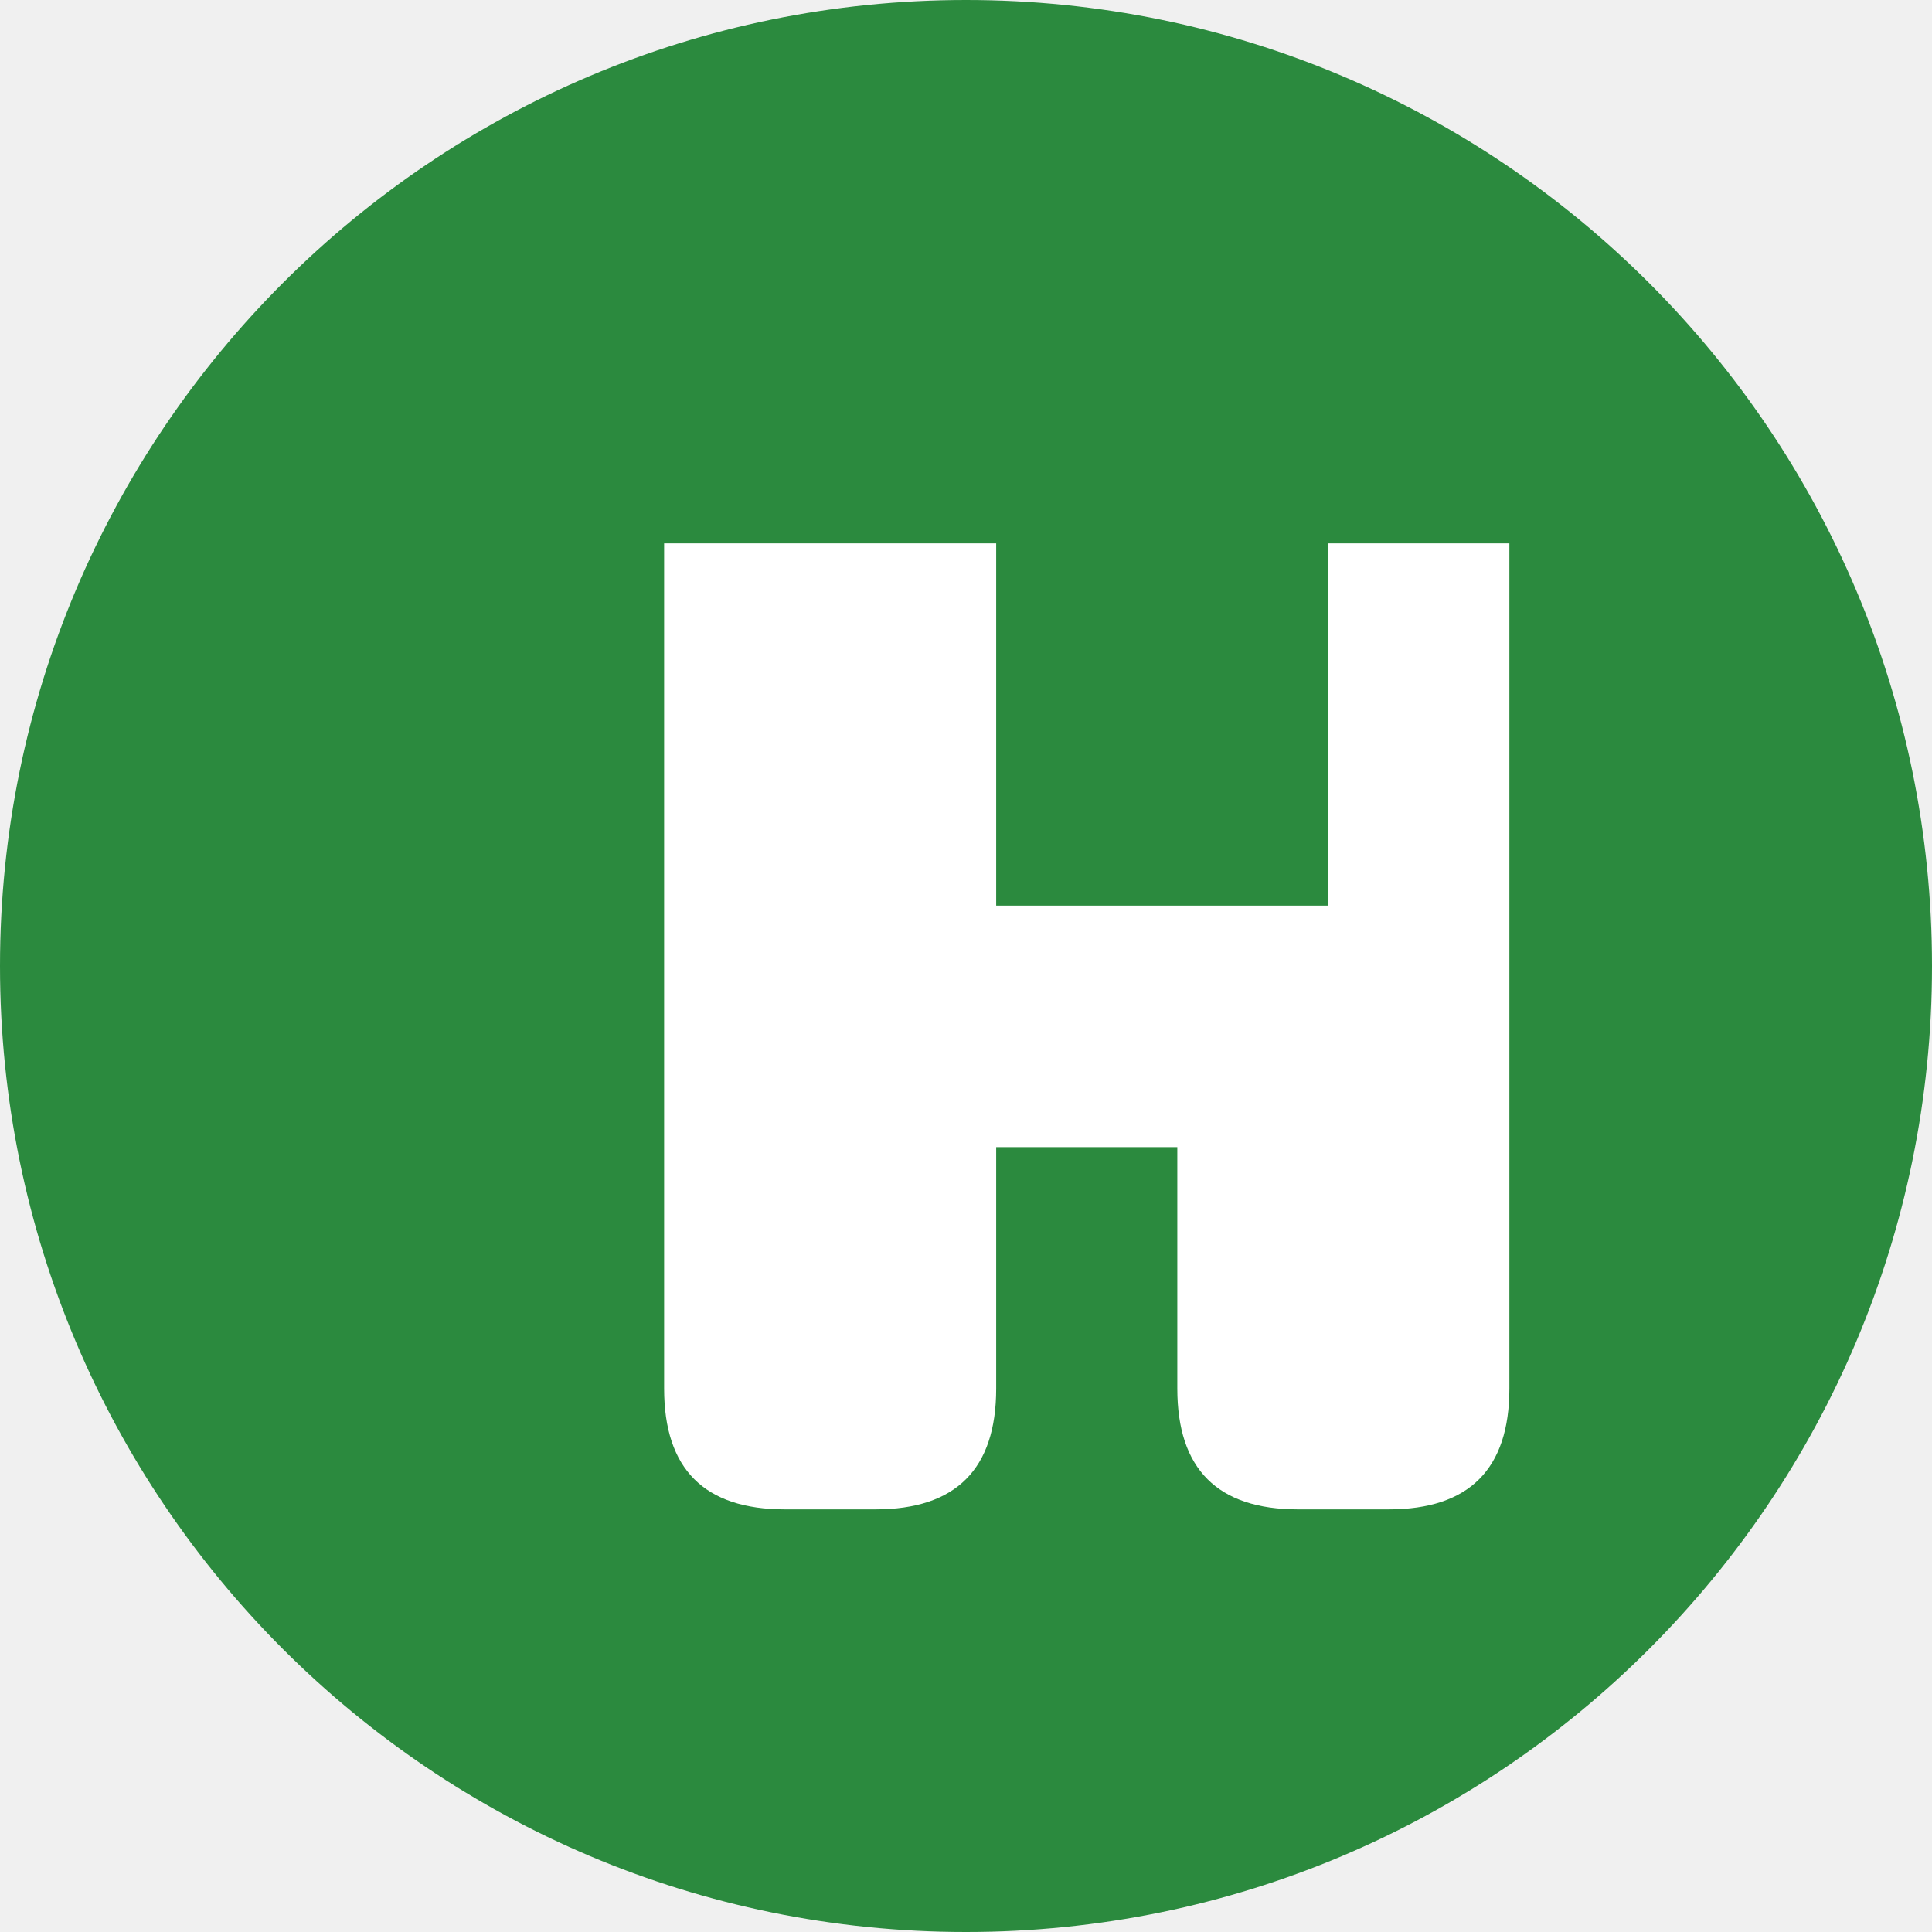
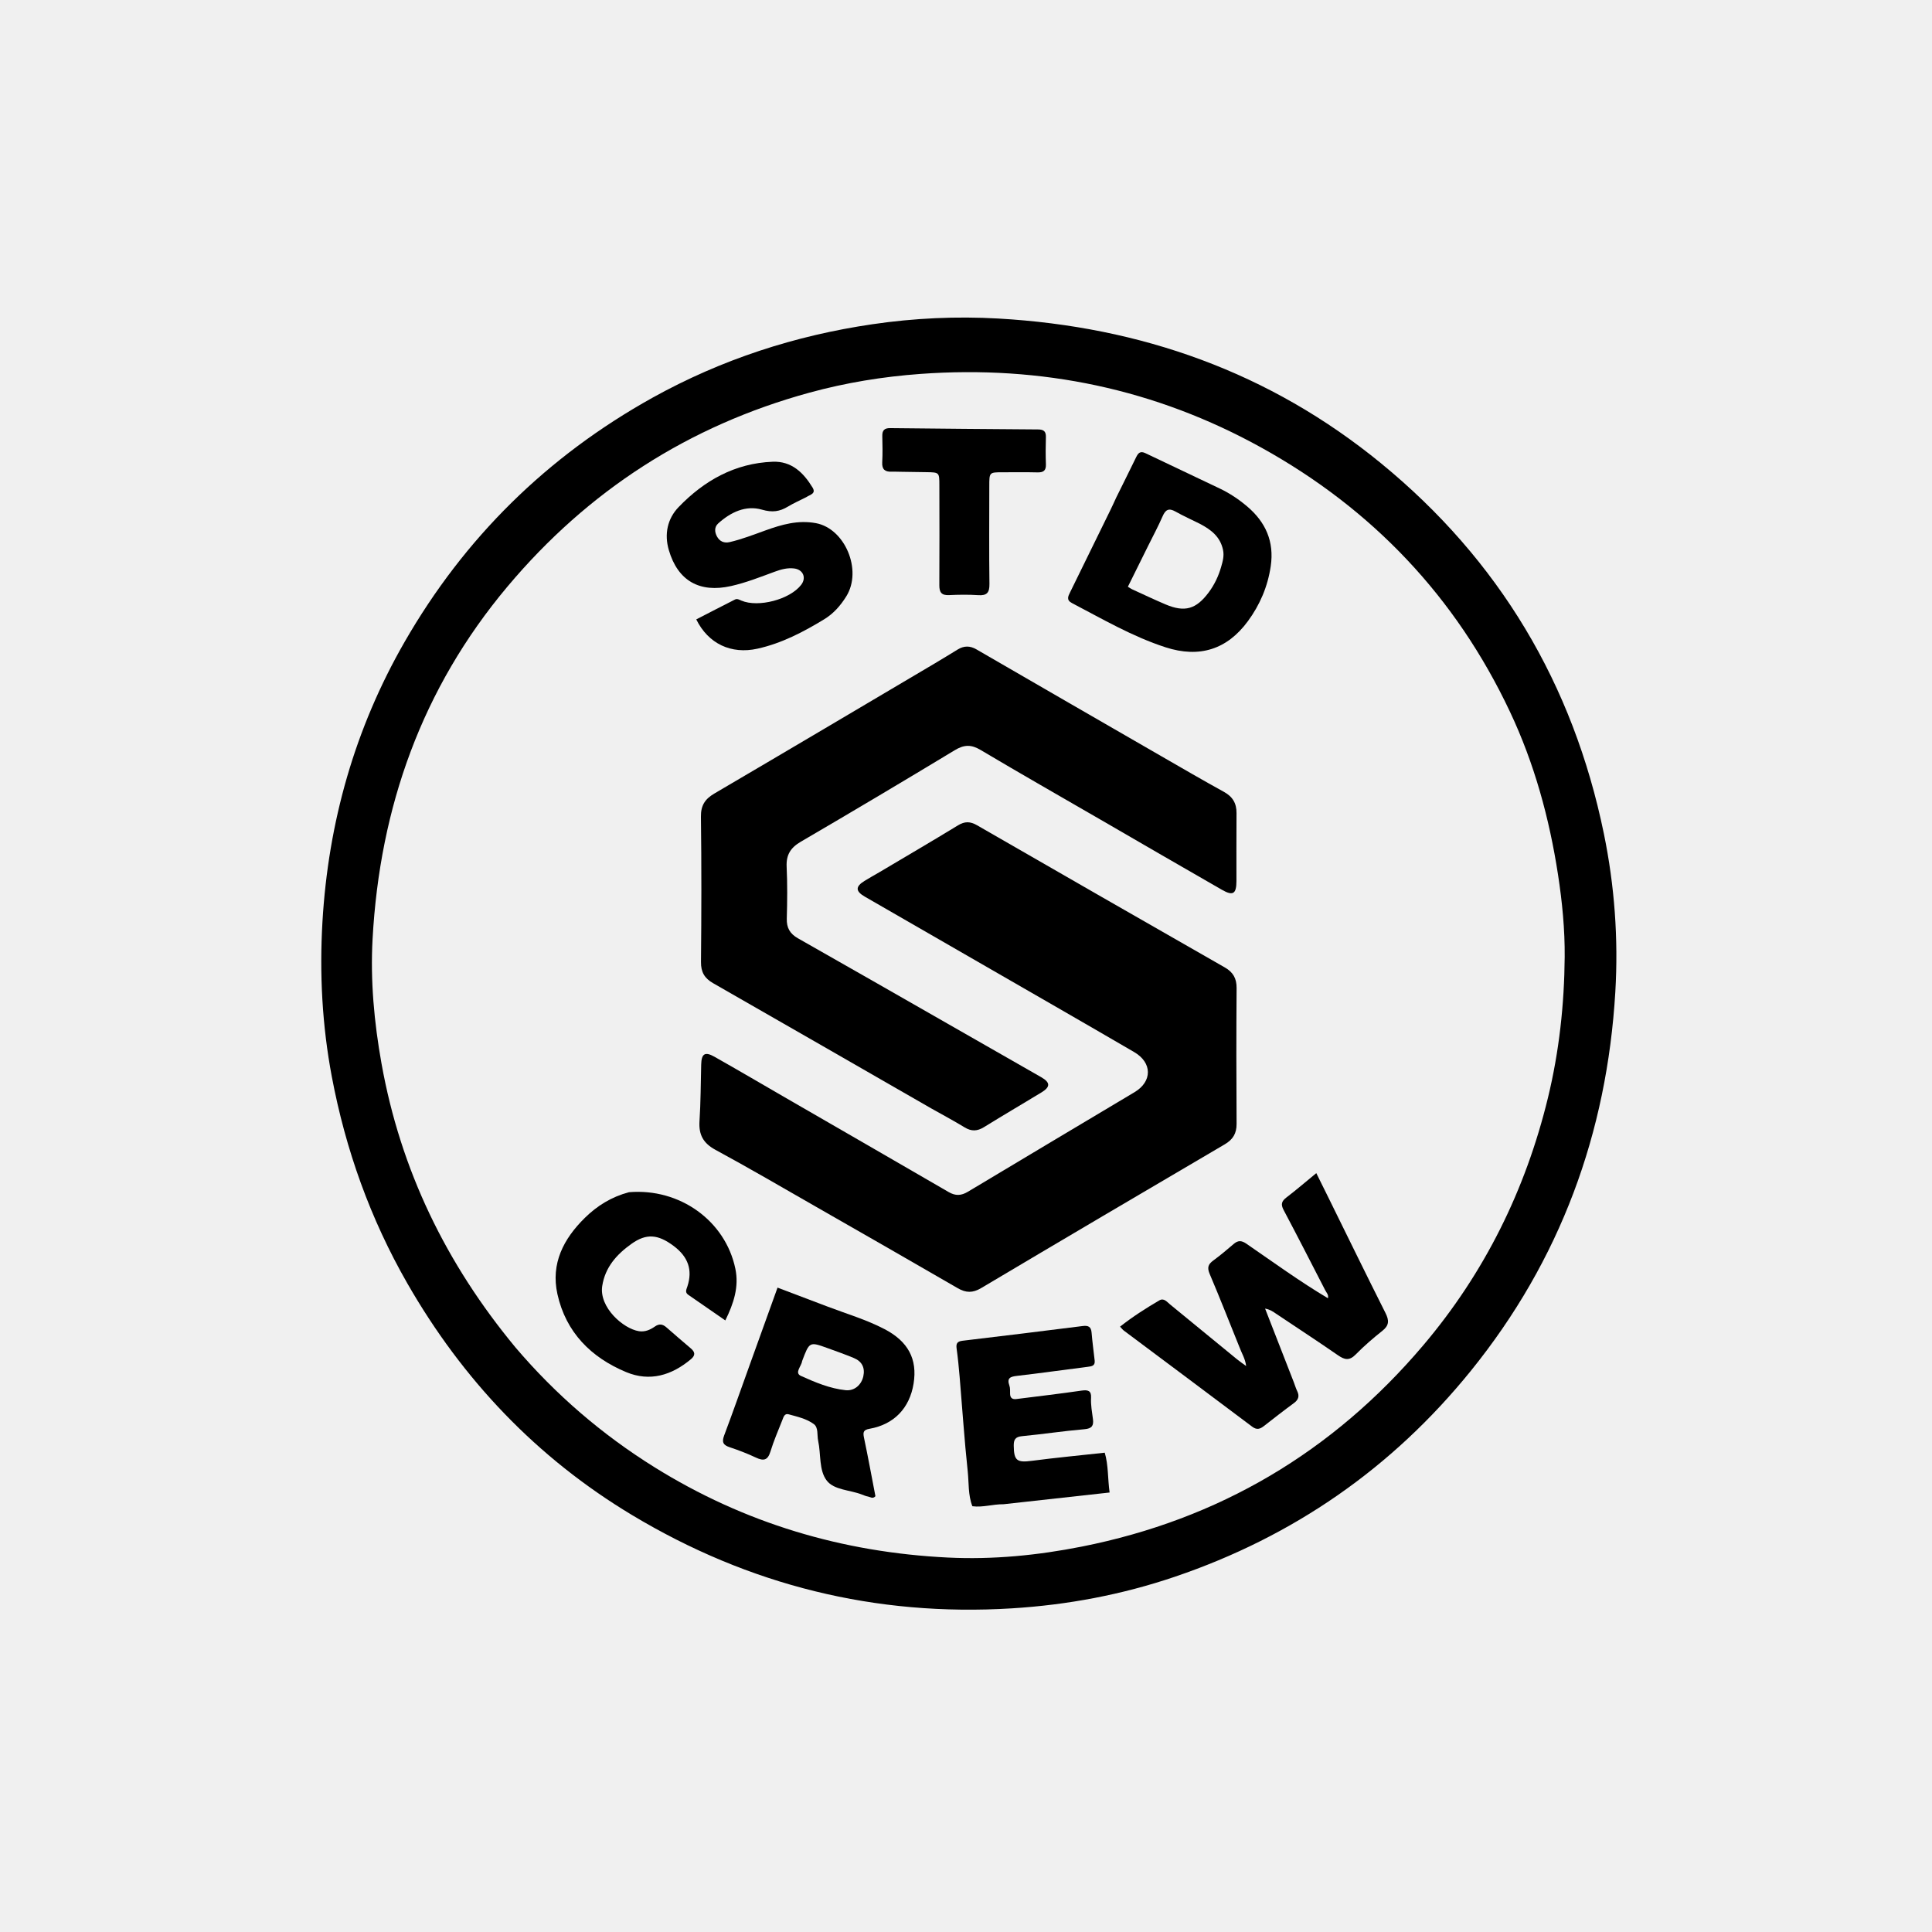
- <svg xmlns="http://www.w3.org/2000/svg" version="1.2" baseProfile="tiny" width="256" height="256" viewBox="0 0 256 256" role="img" aria-labelledby="title desc">
-   <circle cx="128" cy="128" r="128" fill="#2b8a3e" />
-   <path d="         M88 72         L88 184         Q88 200 104 200         L116 200         Q132 200 132 184         L132 152         L156 152         L156 184         Q156 200 172 200         L184 200         Q200 200 200 184         L200 72         L176 72         L176 120         L132 120         L132 72         L112 72         Q88 72 88 72 Z" fill="#ffffff" />
+ <svg xmlns="http://www.w3.org/2000/svg" version="1.1" id="Layer_1" x="0px" y="0px" width="100%" viewBox="0 0 1024 1024" enable-background="new 0 0 1024 1024" xml:space="preserve">
+   <path fill="#000000" opacity="1" stroke="none" d=" M345.878,210.778   C382.542,190.445 421.447,177.859 462.459,171.845   C484.556,168.605 506.898,167.561 529.174,168.832   C604.751,173.143 673.072,197.317 731.974,245.558   C794.599,296.849 833.794,362.573 850.075,441.816   C855.753,469.446 857.818,497.55 856.157,525.679   C851.732,600.57 826.976,667.966 779.617,726.522   C737.911,778.088 685.429,814.433 622.628,835.73   C594.639,845.222 565.841,850.644 536.29,852.462   C464.015,856.908 396.939,840.218 335.019,803.024   C284.524,772.693 245.191,731.269 215.924,680.259   C196.288,646.036 183.175,609.374 175.863,570.631   C170.745,543.514 169.3,516.065 170.904,488.628   C173.989,435.891 188.056,386.106 214.469,340.187   C246.184,285.052 289.919,241.92 345.878,210.778  M273.269,714.232   C294.495,739.168 319.014,760.277 346.804,777.602   C394.447,807.303 446.521,822.793 502.405,825.535   C526.228,826.703 549.892,824.375 573.314,819.736   C646.12,805.315 706.487,769.514 754.333,713.056   C786.812,674.729 808.599,630.694 820.461,581.781   C826.407,557.265 829.111,532.326 829.319,507.231   C829.439,492.675 828.009,478.049 825.776,463.541   C821.168,433.617 813.248,404.684 800.335,377.289   C771.636,316.402 727.379,269.838 668.663,237.31   C612.47,206.18 552.051,193.536 487.928,198.181   C467.951,199.628 448.327,202.834 429.072,208.103   C364.991,225.636 311.65,260.069 268.954,310.913   C223.624,364.893 201.305,427.829 197.476,497.649   C196.263,519.766 198.292,541.8 202.202,563.663   C212.284,620.035 236.397,669.748 273.269,714.232  z" />
+   <path fill="#000000" opacity="1" stroke="none" d=" M466.234,462.207   C480.293,453.851 494.103,445.789 507.747,437.456   C511.358,435.251 514.24,435.323 517.868,437.414   C561.585,462.617 605.361,487.717 649.17,512.76   C653.55,515.265 655.458,518.558 655.422,523.68   C655.252,547.672 655.258,571.665 655.414,595.657   C655.448,600.772 653.471,603.978 649.113,606.536   C606.032,631.824 562.988,657.175 520.05,682.703   C515.567,685.367 511.982,685.292 507.632,682.772   C482.707,668.328 457.701,654.025 432.696,639.719   C414.918,629.548 397.234,619.198 379.227,609.447   C372.709,605.917 370.281,601.395 370.748,594.218   C371.397,584.259 371.4,574.258 371.645,564.273   C371.787,558.496 373.597,557.231 378.652,560.083   C391.413,567.283 404.039,574.723 416.728,582.053   C445.426,598.63 474.149,615.165 502.806,631.813   C506.413,633.909 509.441,633.787 513.009,631.644   C542.418,613.978 571.918,596.465 601.362,578.857   C610.788,573.219 610.789,563.246 601.149,557.628   C573.522,541.529 545.784,525.622 518.083,509.65   C498.175,498.172 478.249,486.727 458.351,475.233   C453.388,472.366 453.348,469.92 458.159,466.933   C460.704,465.353 463.332,463.906 466.234,462.207  z" />
+   <path fill="#000000" opacity="1" stroke="none" d=" M493.585,587.483   C454.849,565.23 416.454,543.122 377.995,521.126   C373.472,518.54 371.484,515.304 371.536,509.894   C371.784,484.233 371.837,458.566 371.507,432.907   C371.429,426.862 373.677,423.49 378.663,420.565   C417.738,397.643 456.705,374.536 495.697,351.472   C499.712,349.098 503.674,346.633 507.662,344.213   C510.94,342.224 514.092,342.19 517.52,344.177   C550.085,363.057 582.691,381.867 615.299,400.671   C626.408,407.077 637.492,413.529 648.723,419.714   C653.348,422.261 655.43,425.774 655.38,430.986   C655.267,442.984 655.367,454.983 655.337,466.981   C655.319,473.795 653.539,474.986 647.656,471.616   C626.124,459.281 604.678,446.797 583.201,434.368   C562.012,422.106 540.737,409.986 519.697,397.472   C514.729,394.517 510.956,394.654 506.061,397.615   C478.986,413.992 451.786,430.164 424.46,446.117   C419.039,449.282 416.648,453.06 416.937,459.351   C417.358,468.498 417.282,477.683 417.015,486.84   C416.871,491.778 418.681,494.912 422.952,497.331   C449.33,512.271 475.624,527.36 501.947,542.398   C518.578,551.899 535.225,561.374 551.833,570.915   C556.815,573.776 556.787,576.118 551.856,579.097   C541.736,585.21 531.553,591.219 521.492,597.428   C517.976,599.598 514.859,599.723 511.28,597.537   C505.597,594.068 499.709,590.936 493.585,587.483  z" />
+   <path fill="#000000" opacity="1" stroke="none" d=" M656.888,713.905   C651.565,700.742 646.542,687.869 641.132,675.161   C639.715,671.833 640.367,670.065 643.07,668.091   C646.831,665.344 650.389,662.31 653.936,659.284   C656.201,657.352 658.048,657.432 660.569,659.164   C674.83,668.962 688.825,679.167 703.831,688.091   C704.298,686.248 703.067,685.159 702.424,683.91   C695.105,669.693 687.837,655.448 680.343,641.323   C678.76,638.338 679.237,636.67 681.821,634.697   C687.049,630.705 692.039,626.401 697.665,621.784   C699.976,626.448 701.887,630.29 703.784,634.138   C713.95,654.756 724.026,675.418 734.353,695.954   C736.31,699.846 736.318,702.486 732.711,705.343   C727.755,709.268 722.938,713.434 718.511,717.939   C715.211,721.297 712.683,720.76 709.189,718.34   C698.373,710.849 687.345,703.664 676.415,696.338   C674.798,695.254 673.25,694.08 670.526,693.583   C675.76,707.002 680.76,719.816 685.754,732.633   C686.358,734.184 686.808,735.806 687.536,737.294   C688.872,740.024 688.177,741.925 685.754,743.702   C680.382,747.642 675.131,751.749 669.879,755.849   C667.836,757.443 666.116,757.999 663.69,756.172   C641.065,739.139 618.351,722.222 595.677,705.255   C595.045,704.782 594.56,704.111 593.648,703.157   C600.38,697.841 607.356,693.397 614.493,689.219   C616.903,687.808 618.516,690.032 620.125,691.345   C631.999,701.033 643.827,710.777 655.687,720.481   C657.077,721.618 658.574,722.624 660.48,724.029   C660.005,720.096 658.136,717.309 656.888,713.905  z" />
+   <path fill="#000000" opacity="1" stroke="none" d=" M591.624,263.724   C595.244,256.37 598.759,249.385 602.171,242.349   C603.266,240.09 604.369,238.879 607.145,240.216   C620.329,246.571 633.614,252.719 646.8,259.072   C651.909,261.533 656.631,264.709 660.96,268.368   C670.798,276.682 675.45,287.029 673.511,300.133   C671.913,310.926 667.755,320.625 661.374,329.286   C650.375,344.217 635.739,348.908 617.741,343.076   C600.245,337.407 584.387,328.122 568.175,319.647   C565.056,318.017 566.122,316.065 567.198,313.875   C574.314,299.389 581.412,284.894 588.505,270.397   C589.529,268.304 590.49,266.181 591.624,263.724  M635.914,277.605   C631.598,275.458 627.19,273.476 622.994,271.116   C619.495,269.148 617.742,270.12 616.214,273.624   C613.891,278.952 611.128,284.088 608.546,289.303   C604.971,296.523 601.391,303.74 597.798,310.991   C598.894,311.654 599.43,312.055 600.024,312.326   C605.919,315.017 611.772,317.808 617.737,320.335   C627.966,324.667 633.993,322.909 640.645,313.979   C643.665,309.924 645.811,305.39 647.19,300.609   C648.031,297.69 648.941,294.717 648.209,291.361   C646.738,284.614 642.197,280.896 635.914,277.605  z" />
+   <path fill="#000000" opacity="1" stroke="none" d=" M397.347,723.463   C402.321,709.699 407.139,696.295 412.109,682.468   C421.379,685.981 430.047,689.262 438.713,692.552   C448.809,696.385 459.217,699.448 468.836,704.469   C481.373,711.015 486.314,720.381 484.217,733.347   C482.113,746.353 473.842,755.005 460.872,757.285   C457.594,757.861 457.323,759.106 457.934,762.005   C460.118,772.367 462.019,782.789 463.996,793.027   C462.557,794.611 461.306,793.416 460.113,793.212   C458.98,793.019 457.885,792.552 456.803,792.129   C450.504,789.663 442.103,789.8 438.204,784.751   C433.967,779.265 435.188,770.781 433.643,763.679   C432.985,760.654 433.855,756.666 431.369,754.812   C427.544,751.958 422.62,750.894 417.985,749.607   C415.776,748.993 415.262,751.132 414.678,752.607   C412.474,758.17 410.085,763.687 408.336,769.396   C406.914,774.035 404.685,774.451 400.67,772.556   C396.169,770.432 391.483,768.641 386.756,767.067   C383.326,765.925 382.473,764.4 383.803,760.867   C388.431,748.58 392.753,736.179 397.347,723.463  M425.132,721.416   C424.825,724.104 420.897,727.633 424.519,729.264   C432.044,732.654 439.83,735.947 448.175,736.832   C452.837,737.327 456.576,734.022 457.574,729.487   C458.579,724.918 456.853,721.568 452.592,719.793   C447.991,717.876 443.284,716.209 438.593,714.515   C429.03,711.061 429.022,711.084 425.132,721.416  z" />
+   <path fill="#000000" opacity="1" stroke="none" d=" M427.317,263.518   C423.881,265.268 420.656,266.672 417.674,268.475   C413.256,271.146 409.383,271.731 403.882,270.137   C395.285,267.647 387.258,271.466 380.649,277.445   C378.513,279.378 378.762,282.069 380.028,284.376   C381.438,286.945 383.776,288.024 386.785,287.318   C393.276,285.795 399.465,283.377 405.721,281.125   C414.337,278.024 422.929,275.528 432.445,277.284   C447.819,280.122 457.211,302.197 448.529,316.112   C445.481,320.996 441.823,325.189 436.869,328.211   C425.754,334.99 414.289,340.98 401.452,343.821   C387.544,346.899 375.429,341.25 369.03,328.295   C375.865,324.777 382.715,321.214 389.608,317.738   C390.72,317.178 391.831,317.853 392.927,318.322   C401.929,322.169 418.732,317.711 424.655,309.951   C427.517,306.2 425.664,301.867 420.876,301.291   C417.326,300.864 413.984,301.779 410.657,303.003   C403.022,305.811 395.455,308.82 387.475,310.617   C370.768,314.379 359.273,307.85 354.496,291.576   C352.001,283.079 353.76,274.911 359.681,268.763   C373.223,254.705 389.531,245.507 409.561,244.73   C419.554,244.343 425.826,250.483 430.654,258.383   C432.684,261.705 429.376,262.132 427.317,263.518  z" />
+   <path fill="#000000" opacity="1" stroke="none" d=" M531.89,797.277   C526.127,797.227 520.943,799.064 515.379,798.335   C513.056,792.415 513.569,785.986 512.91,779.805   C511.133,763.138 510.041,746.398 508.622,729.692   C508.201,724.734 507.717,719.775 507.036,714.847   C506.665,712.165 507.233,710.968 510.205,710.619   C531.447,708.124 552.671,705.477 573.894,702.817   C576.706,702.465 578.299,703.128 578.558,706.272   C578.965,711.224 579.645,716.154 580.195,721.094   C580.512,723.943 578.669,724.177 576.464,724.451   C563.957,726.005 551.482,727.817 538.962,729.247   C535.369,729.657 533.587,730.445 535.012,734.422   C535.498,735.779 535.314,737.387 535.373,738.883   C535.46,741.085 536.725,741.767 538.701,741.518   C550.216,740.062 561.748,738.72 573.233,737.052   C576.617,736.561 578.5,737.059 578.287,740.821   C578.069,744.677 578.81,748.437 579.29,752.225   C579.718,755.607 578.741,757.177 574.81,757.512   C563.741,758.452 552.737,760.149 541.675,761.205   C538.088,761.547 537.271,763.09 537.309,766.298   C537.402,774.151 539.011,775.298 546.801,774.277   C559.612,772.599 572.484,771.387 585.538,769.955   C587.521,776.658 587.069,783.49 588.114,791.061   C569.415,793.134 550.879,795.19 531.89,797.277  z" />
+   <path fill="#000000" opacity="1" stroke="none" d=" M333.376,631.895   C360.335,629.638 384.486,647.083 389.759,672.466   C391.738,681.991 388.926,690.736 384.434,699.852   C377.532,695.085 371.124,690.687 364.751,686.24   C362.923,684.965 363.818,683.409 364.348,681.78   C367.167,673.111 364.76,666.157 357.07,660.395   C348.737,654.151 342.598,653.632 334.672,659.278   C326.917,664.801 320.733,671.61 319.196,681.6   C317.455,692.924 330.34,704.254 338.649,705.559   C341.815,706.057 344.616,704.836 347.085,703.097   C349.45,701.43 351.285,701.814 353.3,703.597   C357.541,707.349 361.86,711.014 366.168,714.692   C368.39,716.589 368.701,718.308 366.229,720.383   C356.011,728.961 344.437,732.472 331.9,727.253   C313.24,719.486 299.92,706.133 295.442,685.886   C291.869,669.73 298.659,656.625 309.964,645.507   C316.486,639.093 324.05,634.373 333.376,631.895  z" />
+   <path fill="#000000" opacity="1" stroke="none" d=" M477.065,250.048   C475.244,250.028 473.91,249.95 472.581,250.003   C469.104,250.14 467.384,248.84 467.596,245.034   C467.854,240.386 467.742,235.712 467.635,231.053   C467.567,228.081 468.794,226.88 471.782,226.912   C497.912,227.198 524.043,227.439 550.174,227.612   C553.085,227.631 554.441,228.573 554.347,231.652   C554.2,236.476 554.184,241.312 554.355,246.134   C554.473,249.476 552.986,250.455 549.862,250.375   C543.706,250.219 537.543,250.316 531.383,250.317   C524.354,250.318 524.352,250.322 524.349,257.596   C524.342,274.911 524.196,292.227 524.424,309.539   C524.484,314.124 523.077,315.757 518.486,315.449   C513.348,315.105 508.16,315.179 503.011,315.421   C499.013,315.608 497.84,313.947 497.866,310.137   C497.986,292.49 497.906,274.842 497.881,257.195   C497.872,250.364 497.853,250.364 491.038,250.258   C486.543,250.188 482.049,250.12 477.065,250.048  z" />
</svg>
